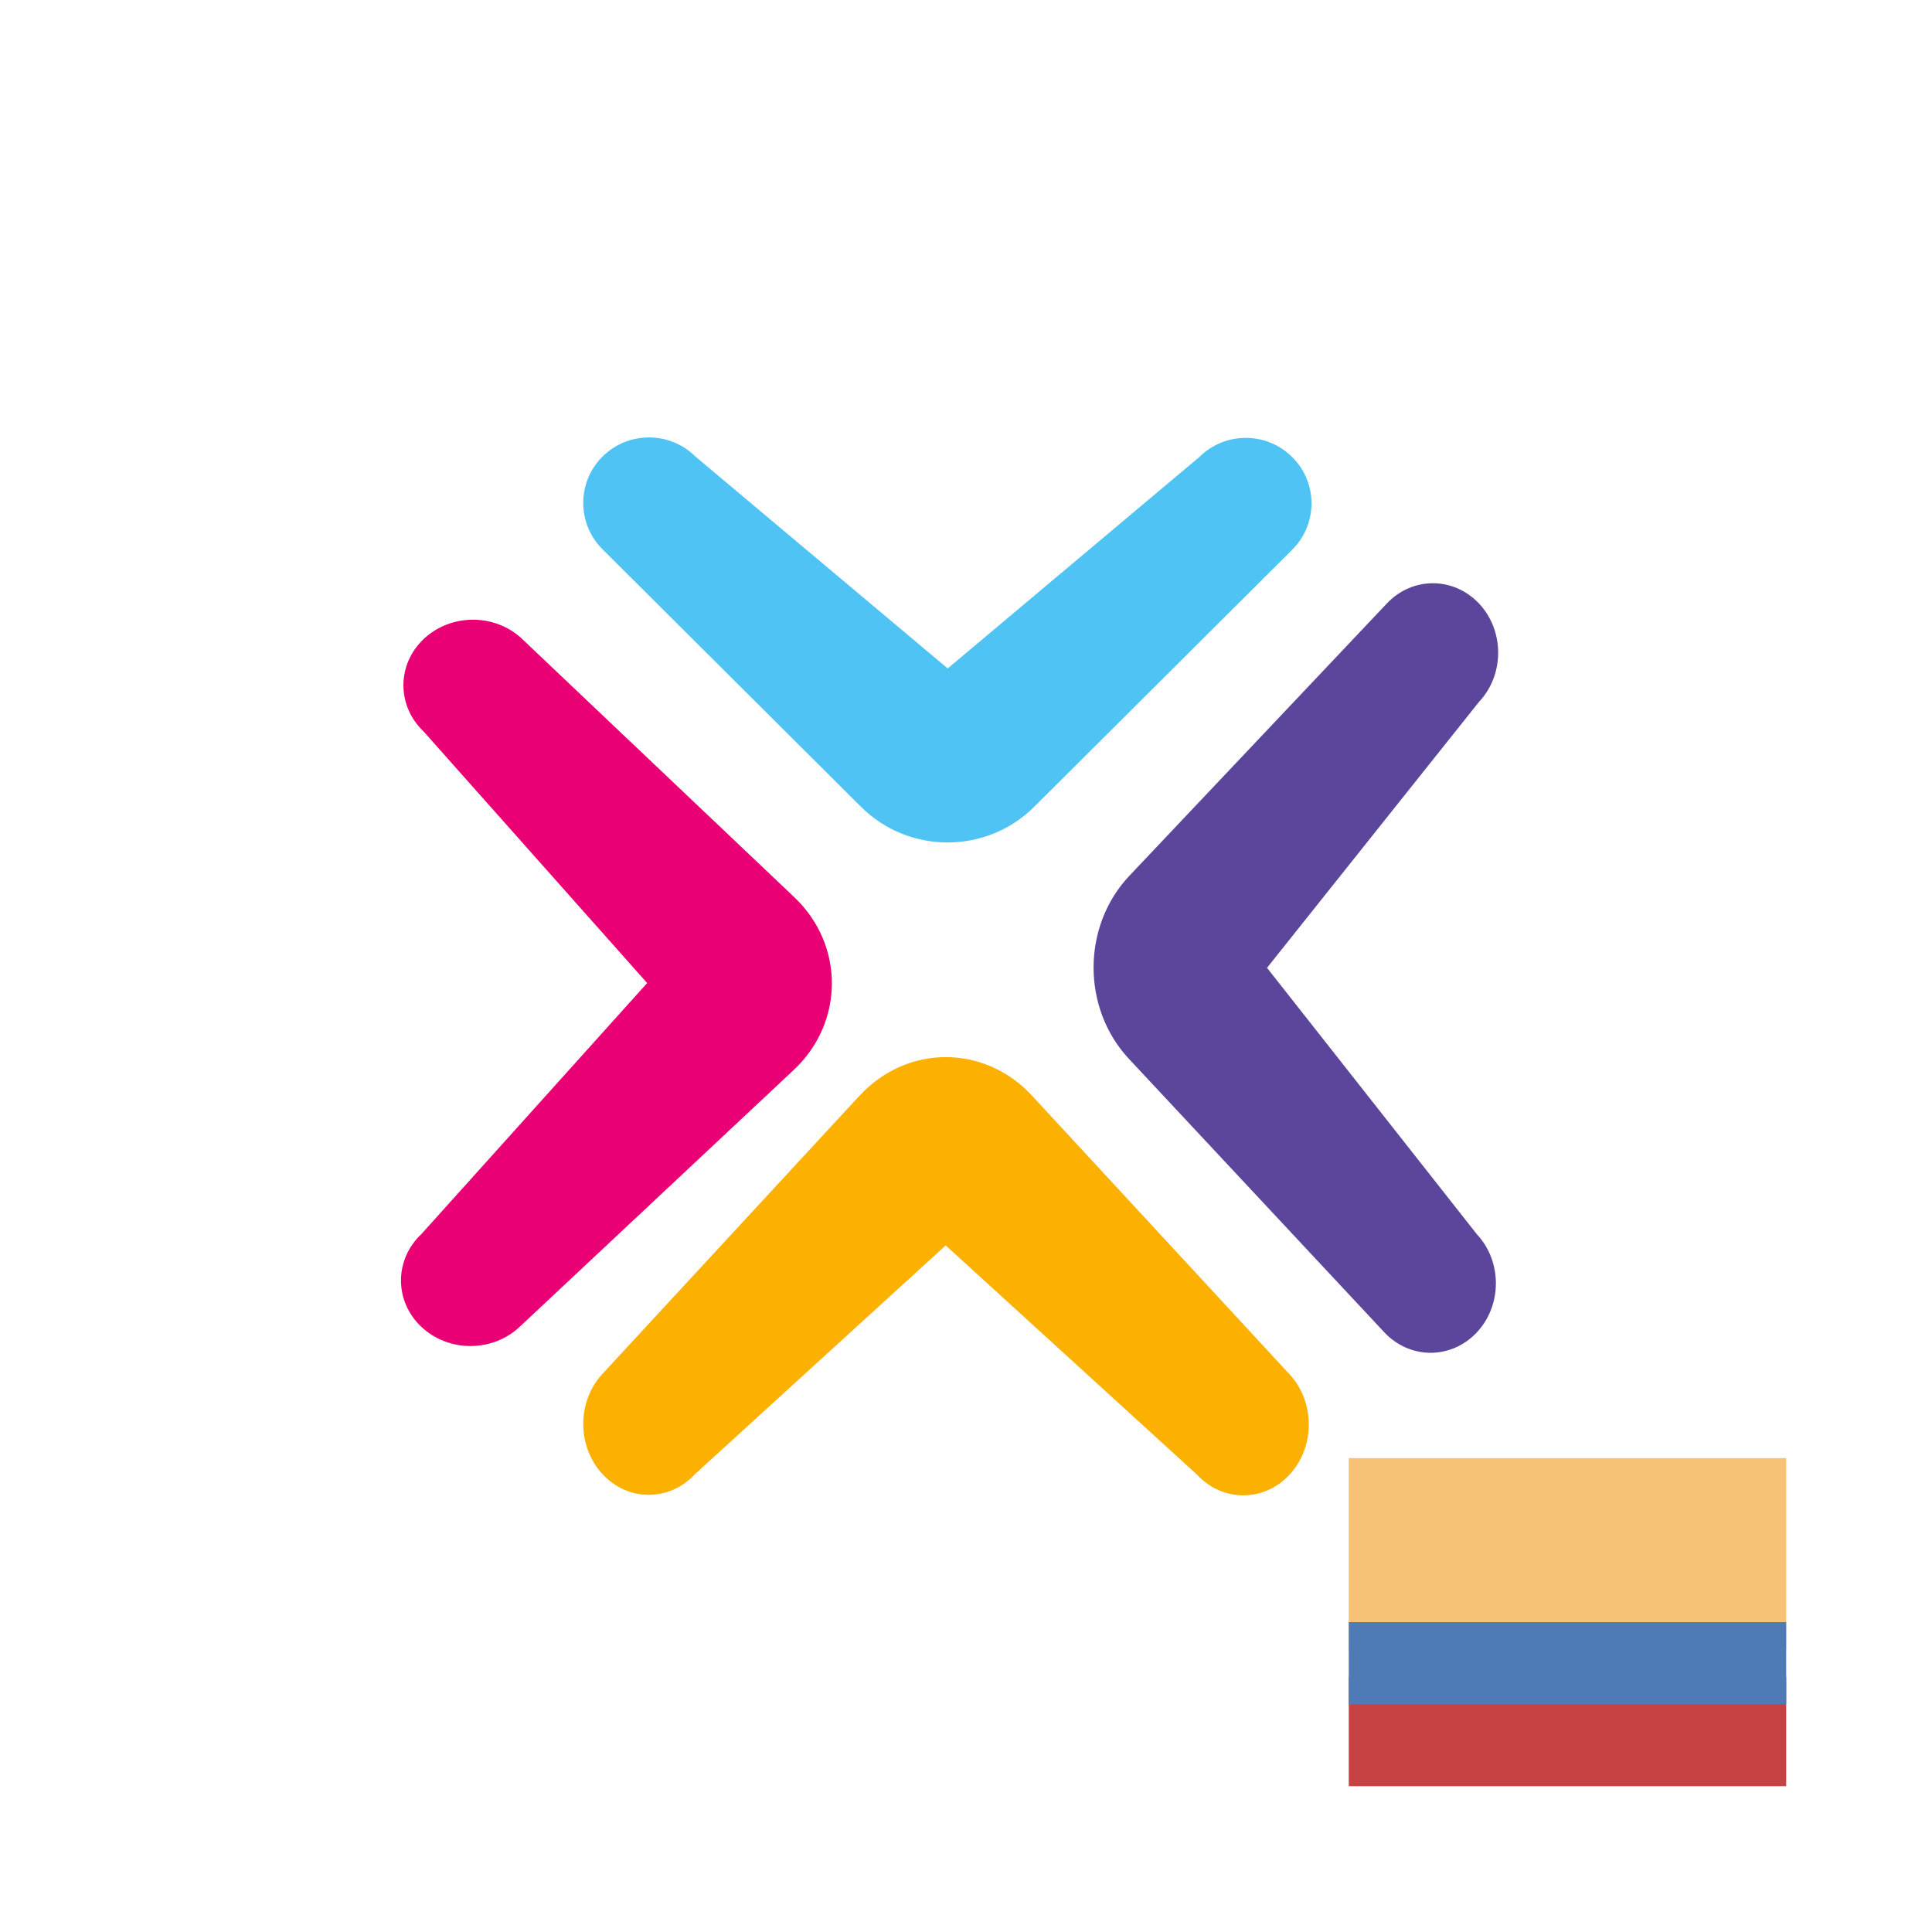
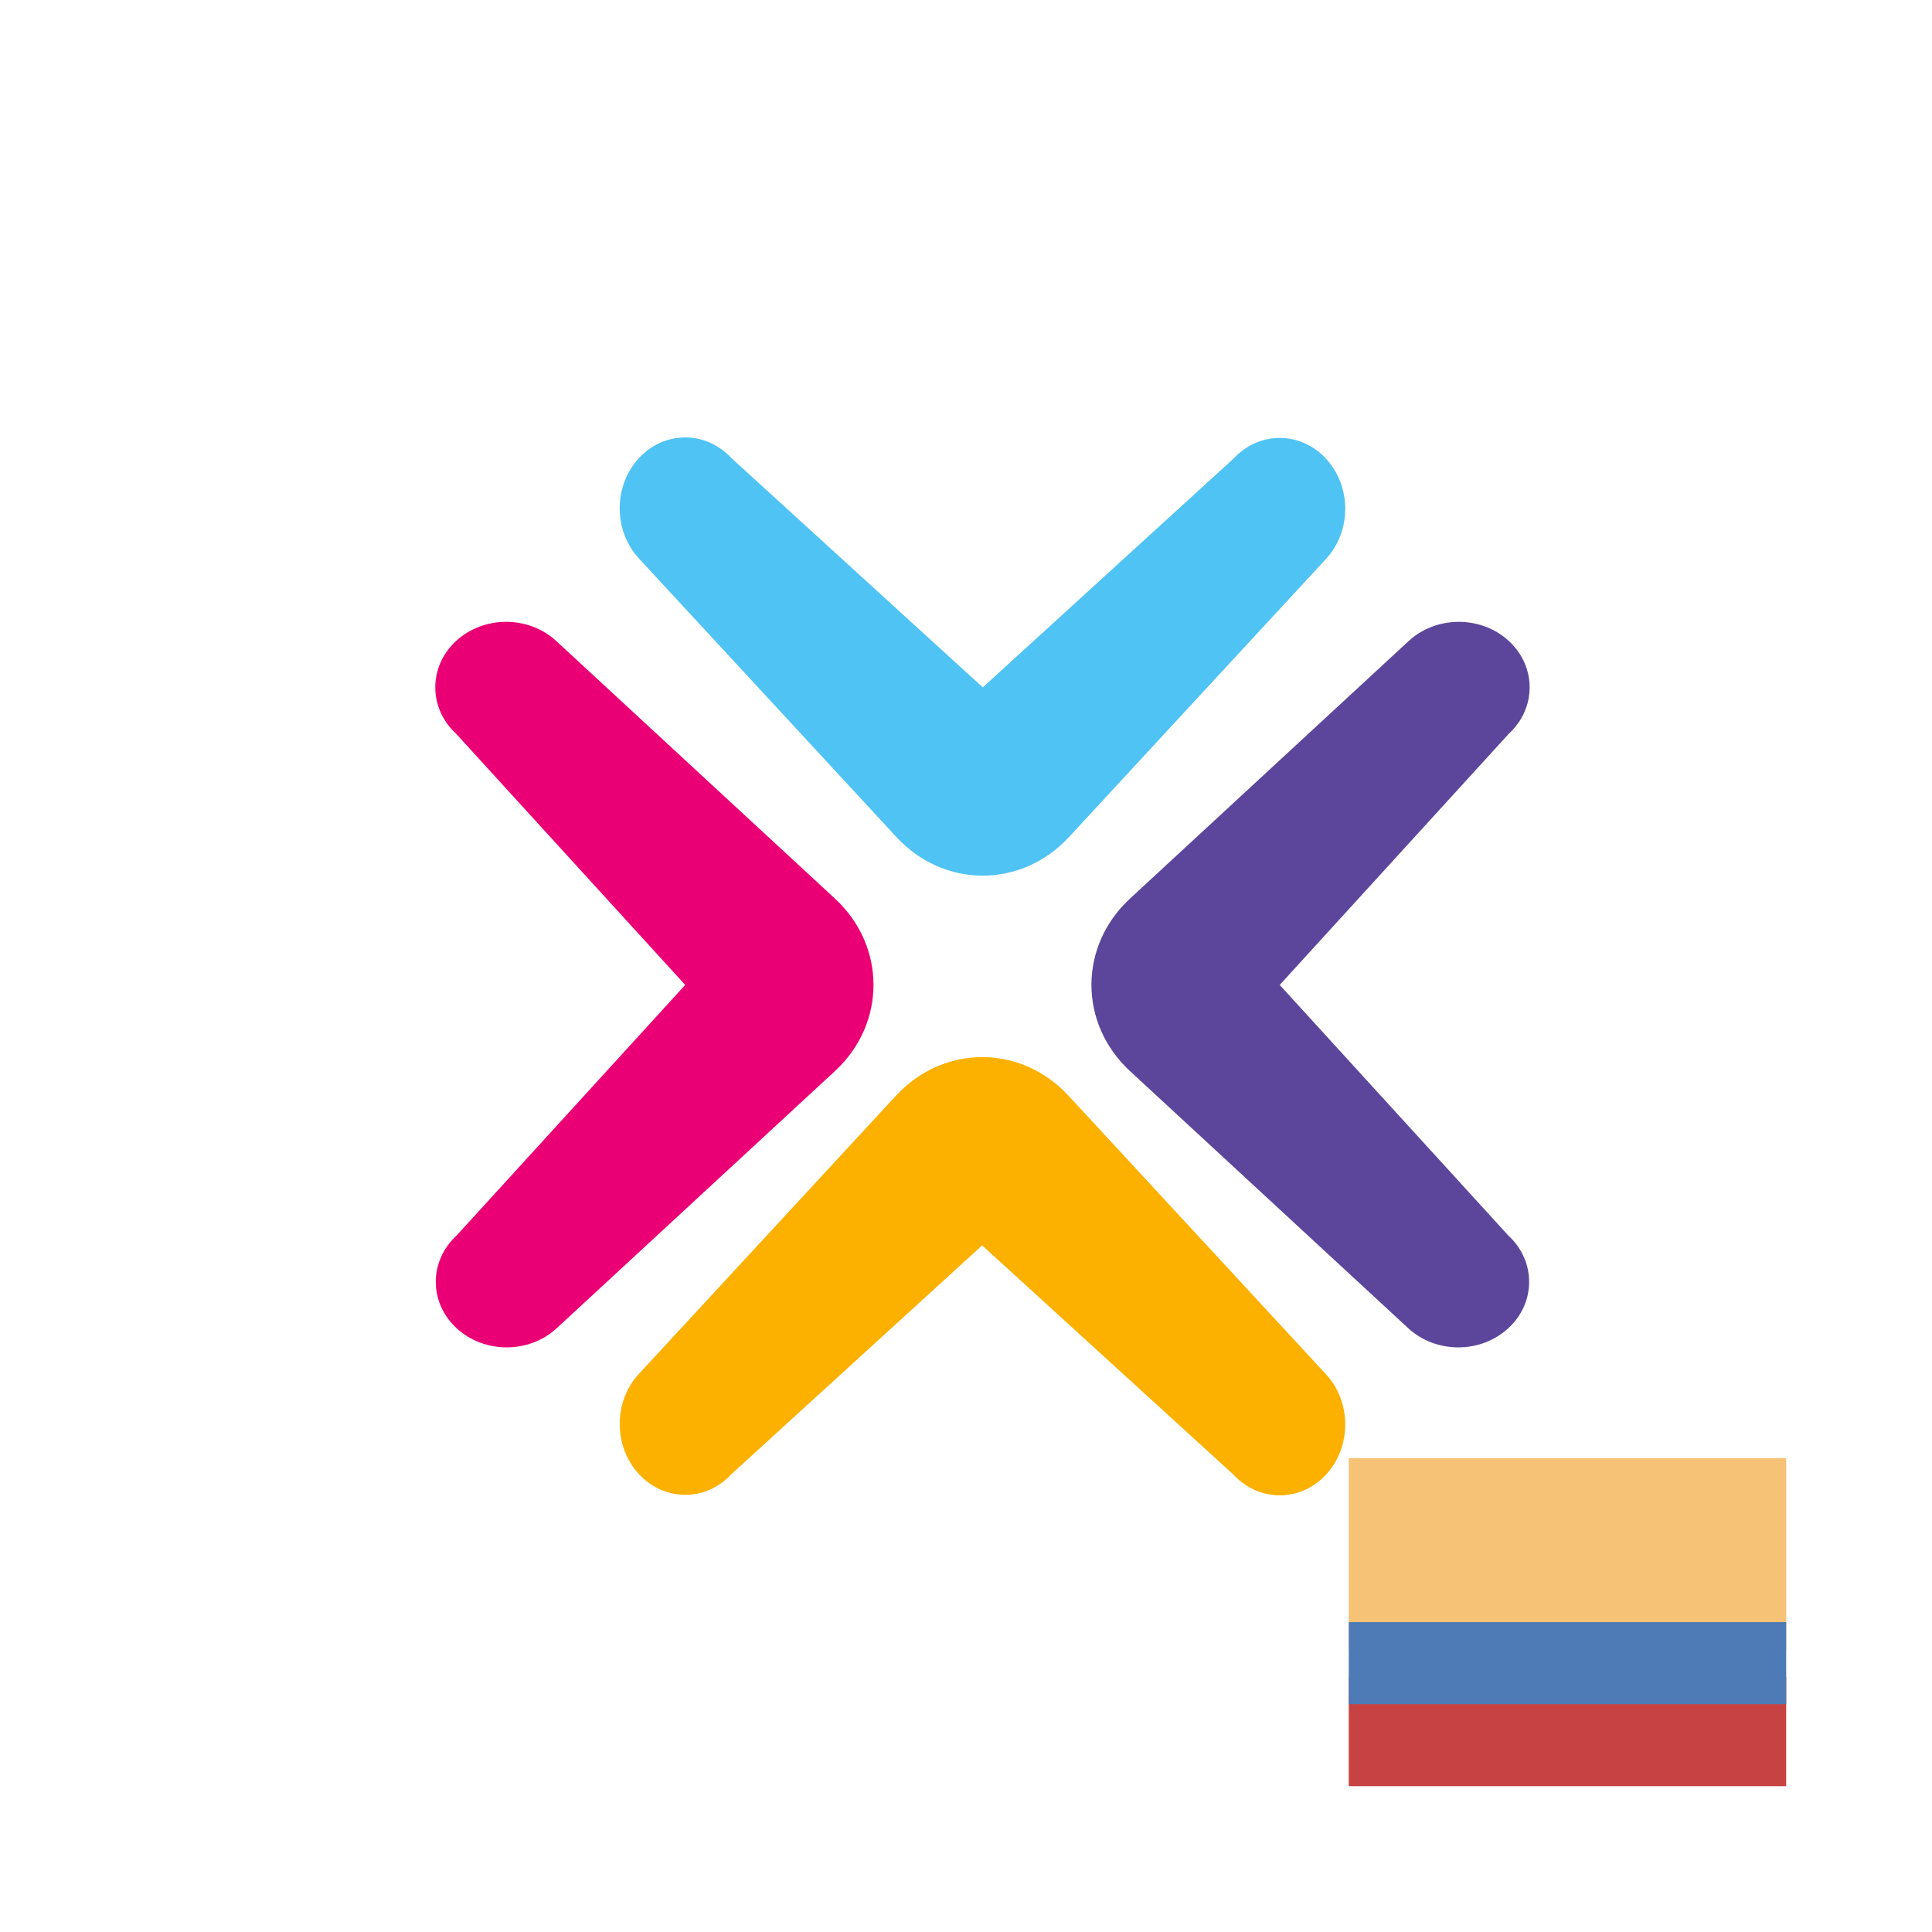
<svg xmlns="http://www.w3.org/2000/svg" width="53px" height="53px" viewBox="0 0 53 53" version="1.1">
  <g id="Icon-/-Isotipo-CO" stroke="none" stroke-width="1" fill="none" fill-rule="evenodd">
    <g id="icons8-colombia-2" transform="translate(37, 40)" fill-rule="nonzero">
      <g id="icons8-colombia">
        <polygon id="Shape" fill="#F5C276" points="12 0 0 0 0 5.25 12 5.25" />
        <polygon id="Shape" fill="#C74343" points="12 6 0 6 0 9 12 9" />
        <g id="Group" transform="translate(0, 4.5)" fill="#4E7AB5">
          <polygon id="Shape" points="12 0 0 0 0 2.25 12 2.25" />
        </g>
      </g>
    </g>
-     <g id="isotipo" transform="translate(11, 12)" fill-rule="nonzero">
-       <path d="M14.943,22.165 L21.836,28.452 C22.537,29.211 23.676,29.211 24.377,28.452 C25.079,27.693 25.079,26.462 24.377,25.702 L17.312,18.058 C16.007,16.647 13.884,16.647 12.579,18.058 L5.527,25.689 C5.176,26.068 5,26.566 5,27.063 C5,27.561 5.176,28.058 5.527,28.438 C6.228,29.197 7.366,29.197 8.067,28.438 L14.943,22.165 Z" id="Fill-15" fill="#FCB000" />
-       <path d="M23.758,14.55 L29.57,7.258 C30.272,6.516 30.275,5.309 29.579,4.562 C28.881,3.816 27.748,3.812 27.046,4.554 L19.982,12.025 C18.678,13.405 18.672,15.656 19.967,17.045 L26.975,24.549 C27.324,24.921 27.781,25.109 28.24,25.111 C28.698,25.112 29.157,24.927 29.508,24.557 C30.209,23.814 30.213,22.608 29.516,21.861 L23.758,14.55 Z" id="Fill-18" fill="#5C469C" />
-       <path d="M14.998,6.337 L8.079,0.526 C7.375,-0.175 6.232,-0.175 5.528,0.526 C4.824,1.228 4.824,2.365 5.528,3.068 L12.62,10.133 C13.93,11.437 16.06,11.437 17.371,10.133 L24.449,3.08 C24.802,2.729 24.978,2.27 24.978,1.809 C24.978,1.349 24.802,0.89 24.449,0.539 C23.745,-0.163 22.603,-0.163 21.899,0.539 L14.998,6.337 Z" id="Fill-1" fill="#4FC3F4" />
-       <path d="M6.753,14.968 L0.563,21.851 C-0.184,22.551 -0.188,23.69 0.554,24.394 C1.297,25.099 2.504,25.103 3.252,24.402 L10.775,17.351 C12.163,16.049 12.17,13.924 10.79,12.613 L3.327,5.531 C2.955,5.178 2.468,5.001 1.98,5 C1.492,4.999 1.003,5.173 0.63,5.523 C-0.117,6.223 -0.121,7.363 0.621,8.067 L6.753,14.968 Z" id="Fill-20" fill="#EA0074" />
+     <g id="isotipo" transform="translate(11, 12)">
+       <path d="M15.943,22.165 L22.836,28.452 C23.537,29.211 24.676,29.211 25.377,28.452 C26.079,27.693 26.079,26.462 25.377,25.702 L18.312,18.058 C17.007,16.647 14.884,16.647 13.579,18.058 L6.527,25.689 C6.176,26.068 6,26.566 6,27.063 C6,27.561 6.176,28.058 6.527,28.438 C7.228,29.197 8.366,29.197 9.067,28.438 L15.943,22.165 Z" id="up-arrow" fill="#FCB000" />
+       <path d="M15.943,5.165 L22.836,11.452 C23.537,12.211 24.676,12.211 25.377,11.452 C26.079,10.693 26.079,9.462 25.377,8.702 L18.312,1.058 C17.007,-0.353 14.884,-0.353 13.579,1.058 L6.527,8.689 C6.176,9.068 6,9.566 6,10.063 C6,10.561 6.176,11.058 6.527,11.438 C7.228,12.197 8.366,12.197 9.067,11.438 L15.943,5.165 Z" id="top-arrow" fill="#4FC3F4" transform="translate(15.95174, 6.01058) rotate(-180) translate(-15.95174, -6.01058) " />
+       <path d="M24.943,14.165 L31.836,20.452 C32.537,21.211 33.676,21.211 34.377,20.452 C35.079,19.693 35.079,18.462 34.377,17.702 L27.312,10.058 C26.007,8.647 23.884,8.647 22.579,10.058 L15.527,17.689 C15.176,18.068 15,18.566 15,19.063 C15,19.561 15.176,20.058 15.527,20.438 C16.228,21.197 17.366,21.197 18.067,20.438 L24.943,14.165 Z" id="rigth-arrow" fill="#5C469C" transform="translate(24.95174, 15.01058) rotate(-90) translate(-24.95174, -15.01058) " />
+       <path d="M6.943,14.165 L13.836,20.452 C14.537,21.211 15.676,21.211 16.377,20.452 C17.079,19.693 17.079,18.462 16.377,17.702 L9.312,10.058 C8.007,8.647 5.884,8.647 4.579,10.058 L-2.473,17.689 C-2.824,18.068 -3,18.566 -3,19.063 C-3,19.561 -2.824,20.058 -2.473,20.438 C-1.772,21.197 -0.634,21.197 0.067,20.438 L6.943,14.165 Z" id="left-arrow" fill="#EA0074" transform="translate(6.951737, 15.01058) scale(-1, 1) rotate(-90) translate(-6.951737, -15.01058) " />
    </g>
  </g>
</svg>
